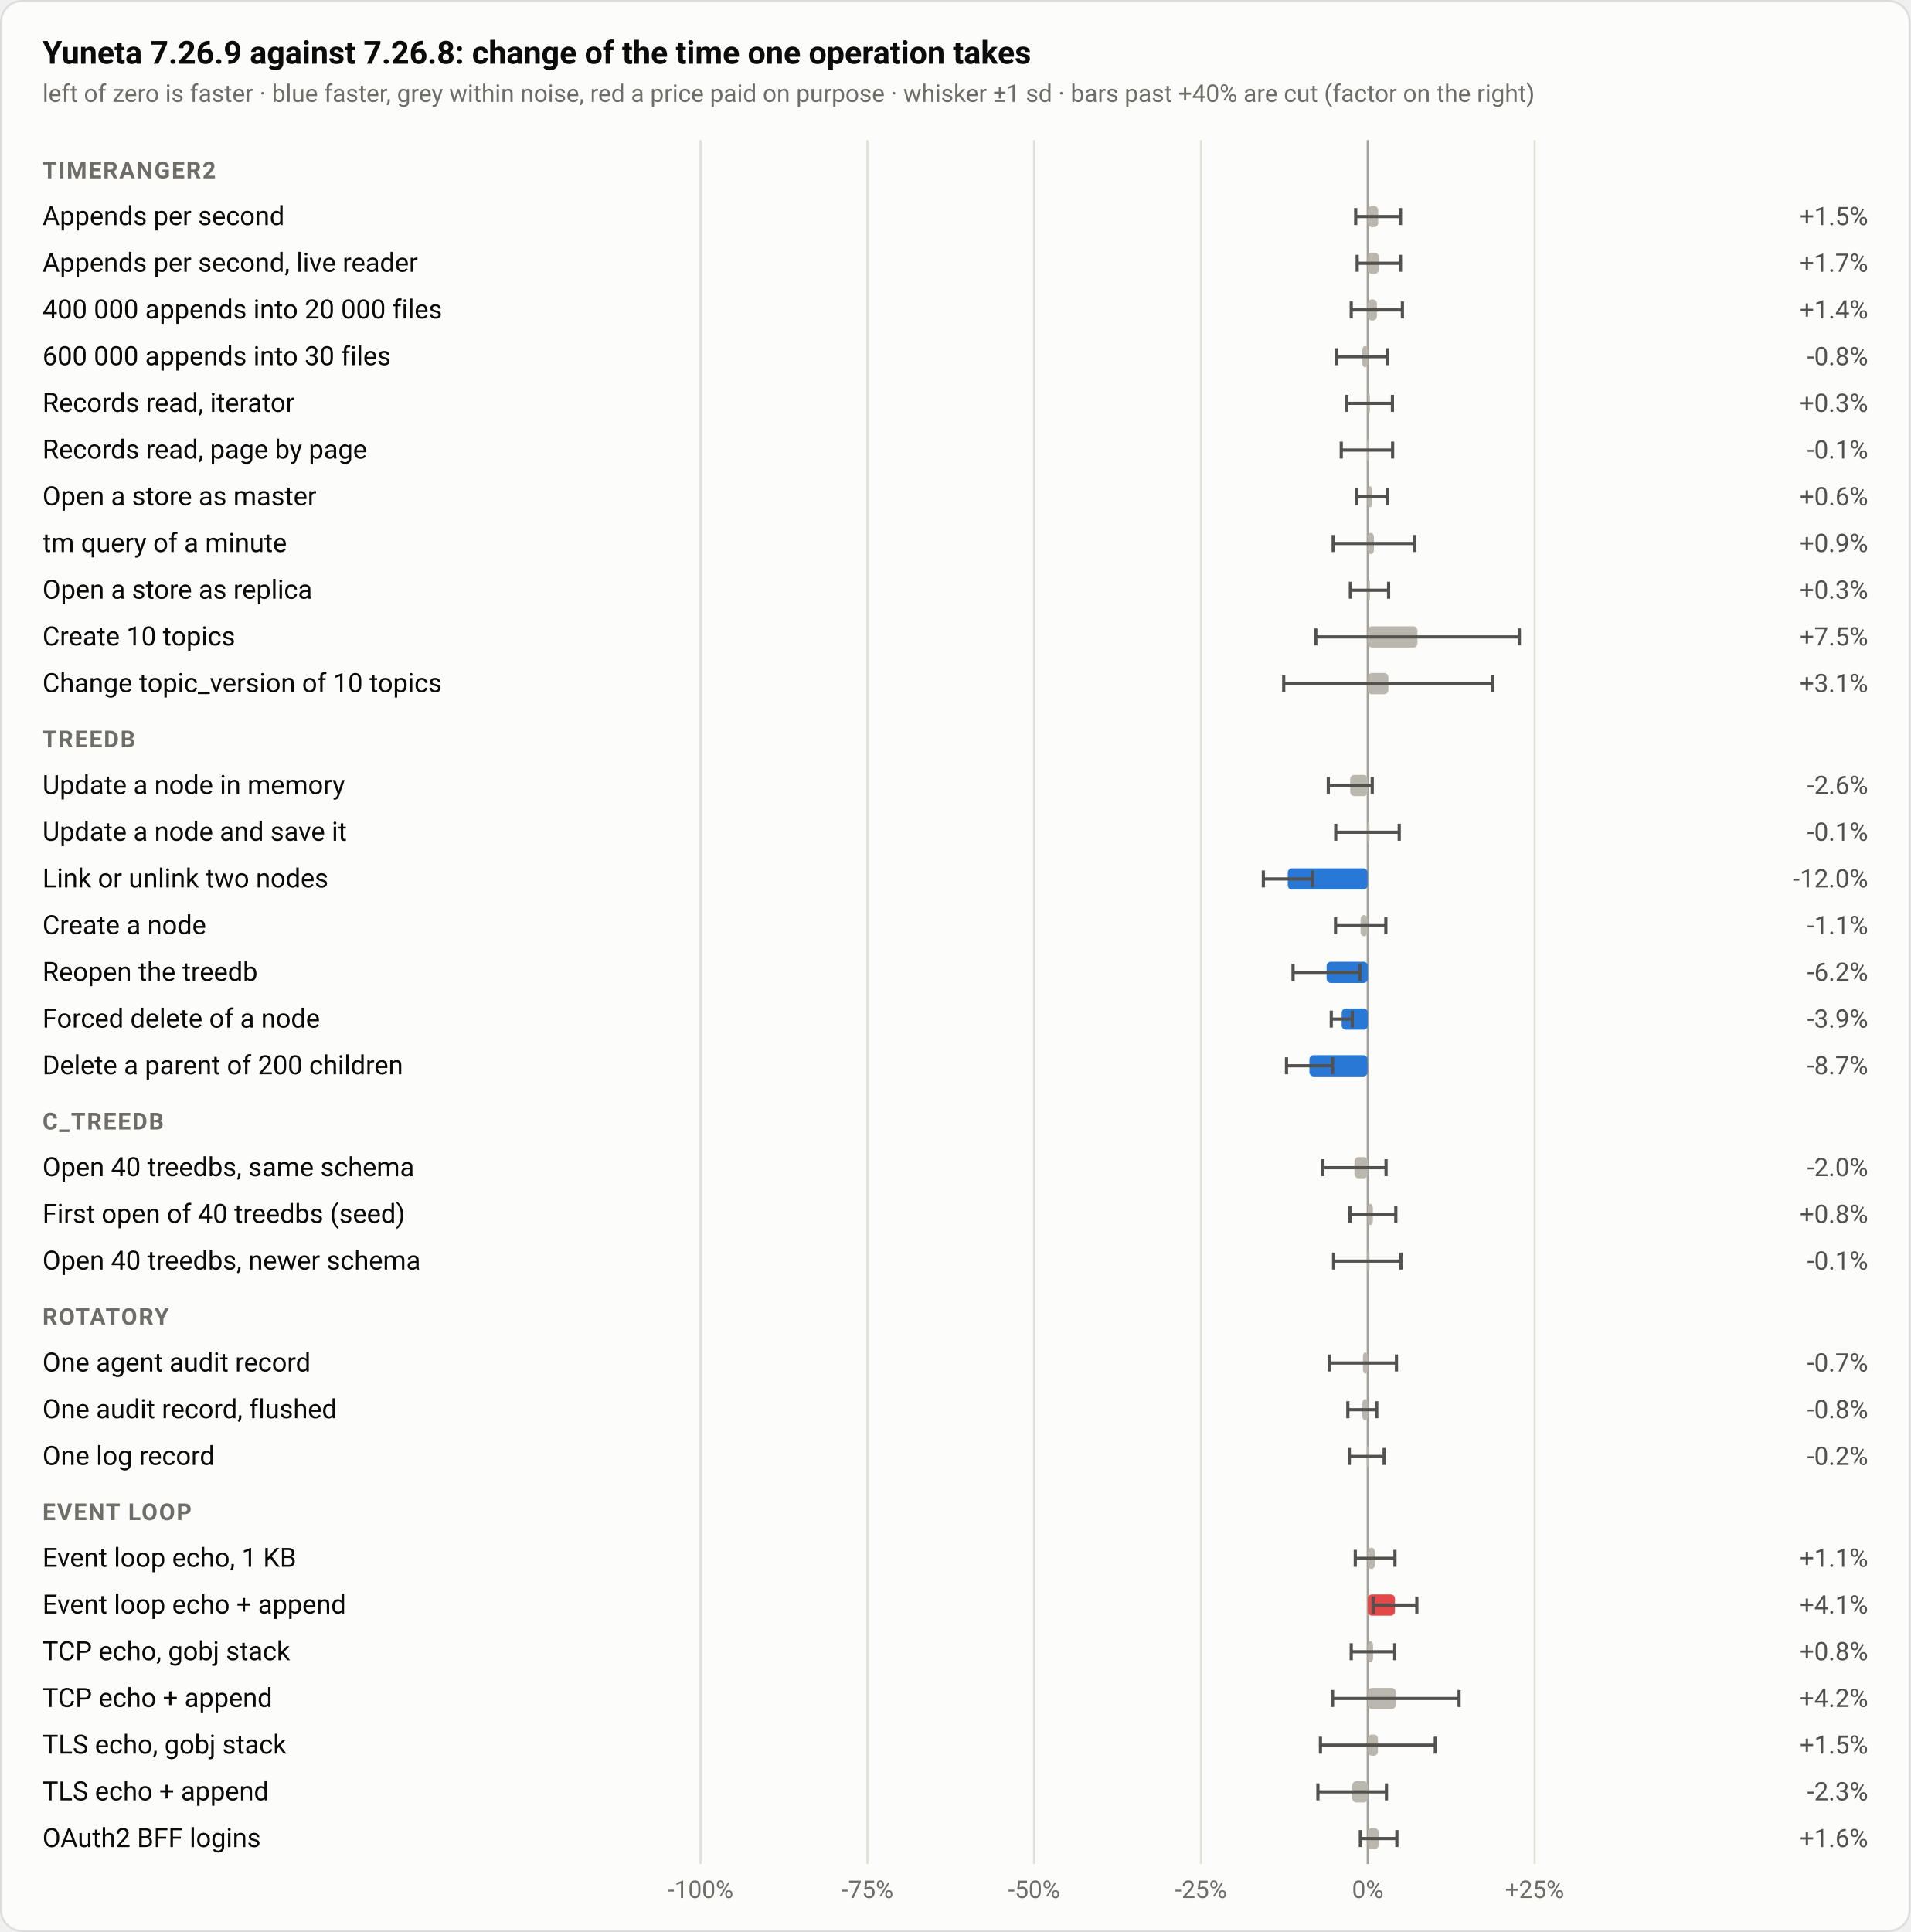
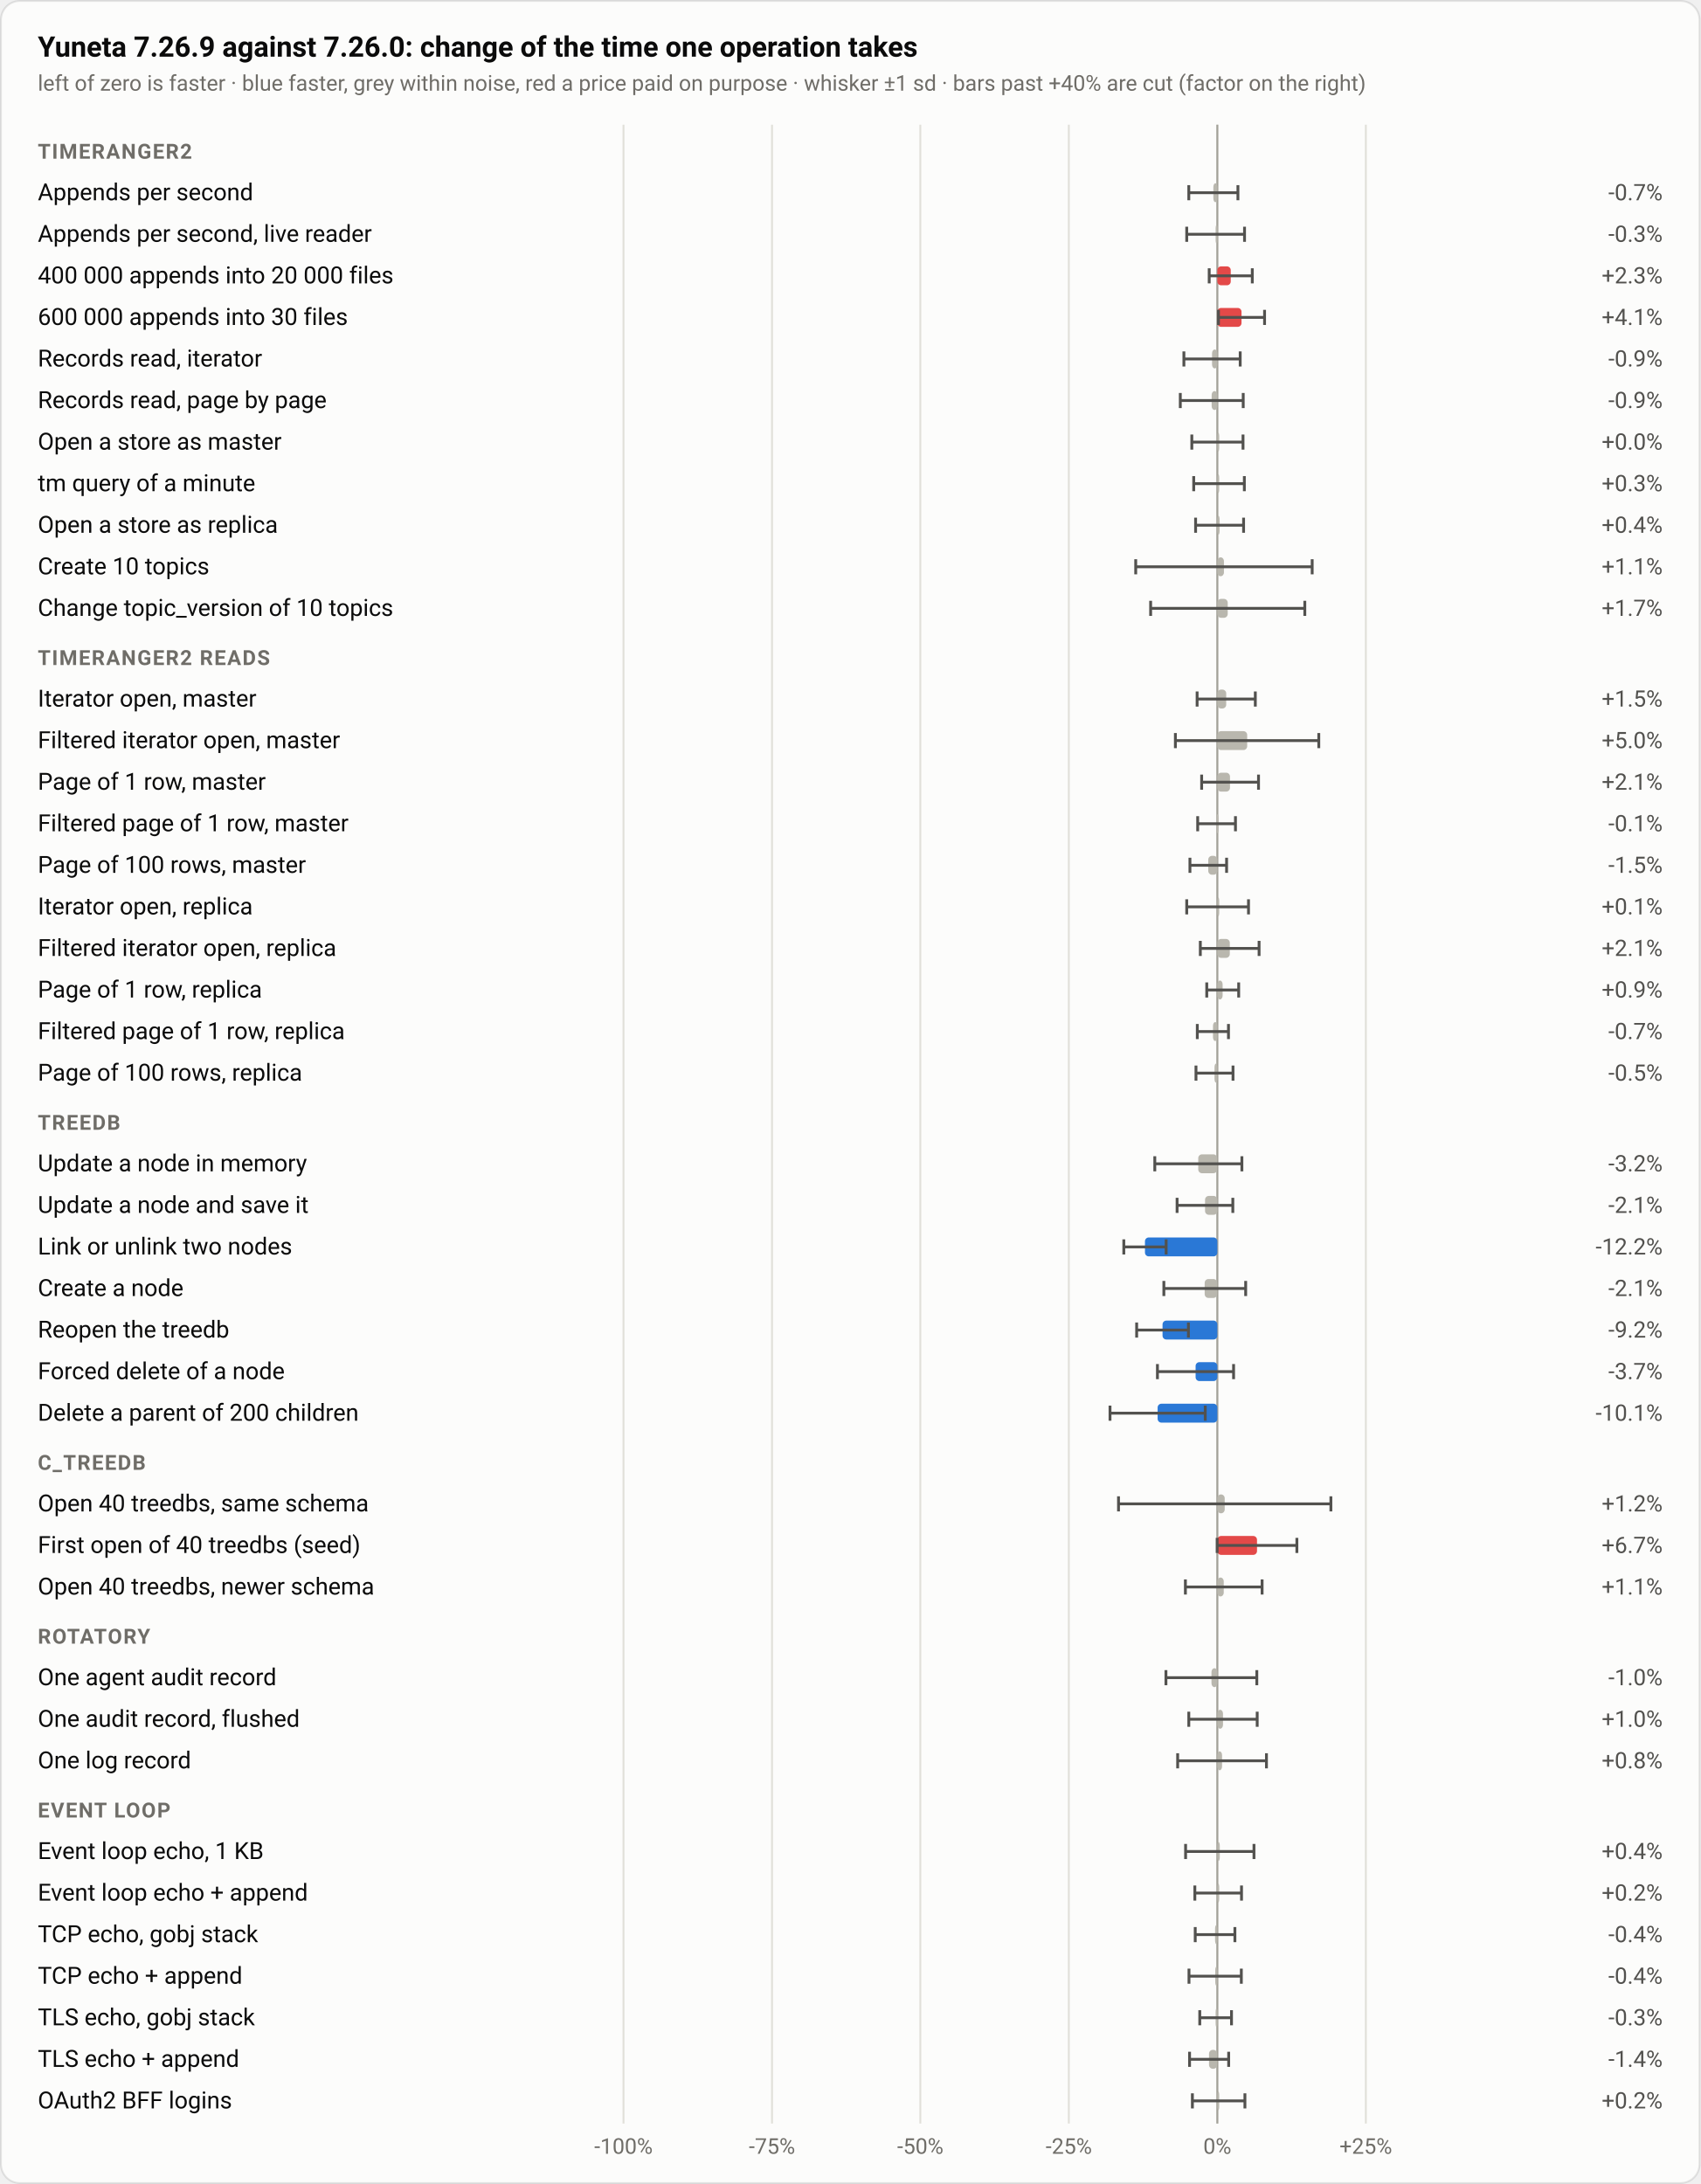
- <svg xmlns="http://www.w3.org/2000/svg" viewBox="0 0 900 910" width="900" font-family="system-ui, -apple-system, 'Segoe UI', Roboto, sans-serif" role="img" aria-label="Yuneta 7.26.9 against 7.26.8: change of the time one operation takes">
+ <svg xmlns="http://www.w3.org/2000/svg" viewBox="0 0 900 1156" width="900" font-family="system-ui, -apple-system, 'Segoe UI', Roboto, sans-serif" role="img" aria-label="Yuneta 7.26.9 against 7.26.0: change of the time one operation takes">
  <style>
  .bg { fill: #fcfcfb; stroke: rgba(11,11,11,0.10); }
  .t { fill: #0b0b0b; font-size: 15px; font-weight: 600; }
  .l { fill: #0b0b0b; font-size: 12.5px; }
  .m { fill: #6f6d68; font-size: 11.5px; }
  .g { fill: #6f6d68; font-size: 11px; font-weight: 700; letter-spacing: 0.06em; }
  .v { fill: #52514e; font-size: 12px; }
  .grid { stroke: #e1e0d9; stroke-width: 1; }
  .zero { stroke: #a3a198; stroke-width: 1; }
  .gain { fill: #2a78d6; } .price { fill: #e34948; } .noise { fill: #b9b7ae; }
  .cur { fill: #2a78d6; } .prev { fill: #9b9991; }
  .curl { stroke: #2a78d6; stroke-width: 2; fill: none; }
  .w { stroke: #52514e; stroke-width: 1.5; }
  @media (prefers-color-scheme: dark) {
    .bg { fill: #1a1a19; stroke: rgba(255,255,255,0.10); }
    .t, .l { fill: #ffffff; } .m, .g { fill: #a3a198; } .v { fill: #c3c2b7; }
    .grid { stroke: #2c2c2a; } .zero { stroke: #5c5b56; }
    .gain, .cur { fill: #3987e5; } .price { fill: #e66767; } .noise { fill: #5c5b56; } .prev { fill: #7a786f; }
    .curl { stroke: #3987e5; } .w { stroke: #c3c2b7; }
  }
</style>
-   <rect class="bg" x="0.5" y="0.5" width="899" height="909" rx="10" />
-   <text class="t" x="20" y="30">Yuneta 7.26.9 against 7.26.8: change of the time one operation takes</text>
+   <rect class="bg" x="0.5" y="0.5" width="899" height="1155" rx="10" />
+   <text class="t" x="20" y="30">Yuneta 7.26.9 against 7.26.0: change of the time one operation takes</text>
  <text class="m" x="20" y="48">left of zero is faster · blue faster, grey within noise, red a price paid on purpose · whisker ±1 sd · bars past +40% are cut (factor on the right)</text>
-   <line class="grid" x1="330.0" x2="330.0" y1="66" y2="878" />
-   <text class="m" x="330.0" y="894" text-anchor="middle">-100%</text>
-   <line class="grid" x1="408.6" x2="408.6" y1="66" y2="878" />
-   <text class="m" x="408.6" y="894" text-anchor="middle">-75%</text>
-   <line class="grid" x1="487.1" x2="487.1" y1="66" y2="878" />
-   <text class="m" x="487.1" y="894" text-anchor="middle">-50%</text>
-   <line class="grid" x1="565.7" x2="565.7" y1="66" y2="878" />
-   <text class="m" x="565.7" y="894" text-anchor="middle">-25%</text>
-   <line class="grid" x1="644.3" x2="644.3" y1="66" y2="878" />
-   <text class="m" x="644.3" y="894" text-anchor="middle">0%</text>
-   <line class="grid" x1="722.9" x2="722.9" y1="66" y2="878" />
-   <text class="m" x="722.9" y="894" text-anchor="middle">+25%</text>
-   <line class="zero" x1="644.3" x2="644.3" y1="66" y2="878" />
+   <line class="grid" x1="330.0" x2="330.0" y1="66" y2="1124" />
+   <text class="m" x="330.0" y="1140" text-anchor="middle">-100%</text>
+   <line class="grid" x1="408.6" x2="408.6" y1="66" y2="1124" />
+   <text class="m" x="408.6" y="1140" text-anchor="middle">-75%</text>
+   <line class="grid" x1="487.1" x2="487.1" y1="66" y2="1124" />
+   <text class="m" x="487.1" y="1140" text-anchor="middle">-50%</text>
+   <line class="grid" x1="565.7" x2="565.7" y1="66" y2="1124" />
+   <text class="m" x="565.7" y="1140" text-anchor="middle">-25%</text>
+   <line class="grid" x1="644.3" x2="644.3" y1="66" y2="1124" />
+   <text class="m" x="644.3" y="1140" text-anchor="middle">0%</text>
+   <line class="grid" x1="722.9" x2="722.9" y1="66" y2="1124" />
+   <text class="m" x="722.9" y="1140" text-anchor="middle">+25%</text>
+   <line class="zero" x1="644.3" x2="644.3" y1="66" y2="1124" />
  <text class="g" x="20" y="84">TIMERANGER2</text>
  <text class="l" x="20" y="106">Appends per second</text>
-   <rect class="noise" x="644.3" y="97" width="4.9" height="10" rx="2" />
-   <path class="w" d="M638.6 102 H659.7 M638.6 98 V106 M659.7 98 V106" />
-   <text class="v" x="880" y="106" text-anchor="end">+1.5%</text>
+   <rect class="noise" x="642.2" y="97" width="2.1" height="10" rx="2" />
+   <path class="w" d="M629.2 102 H655.2 M629.2 98 V106 M655.2 98 V106" />
+   <text class="v" x="880" y="106" text-anchor="end">-0.7%</text>
  <text class="l" x="20" y="128">Appends per second, live reader</text>
-   <rect class="noise" x="644.3" y="119" width="5.2" height="10" rx="2" />
-   <path class="w" d="M639.3 124 H659.7 M639.3 120 V128 M659.7 120 V128" />
-   <text class="v" x="880" y="128" text-anchor="end">+1.7%</text>
+   <rect class="noise" x="643.4" y="119" width="1.0" height="10" rx="2" />
+   <path class="w" d="M628.1 124 H658.7 M628.1 120 V128 M658.7 120 V128" />
+   <text class="v" x="880" y="128" text-anchor="end">-0.3%</text>
  <text class="l" x="20" y="150">400 000 appends into 20 000 files</text>
-   <rect class="noise" x="644.3" y="141" width="4.3" height="10" rx="2" />
-   <path class="w" d="M636.5 146 H660.6 M636.5 142 V150 M660.6 142 V150" />
-   <text class="v" x="880" y="150" text-anchor="end">+1.4%</text>
+   <rect class="price" x="644.3" y="141" width="7.1" height="10" rx="2" />
+   <path class="w" d="M640.0 146 H662.8 M640.0 142 V150 M662.8 142 V150" />
+   <text class="v" x="880" y="150" text-anchor="end">+2.3%</text>
  <text class="l" x="20" y="172">600 000 appends into 30 files</text>
-   <rect class="noise" x="641.7" y="163" width="2.6" height="10" rx="2" />
-   <path class="w" d="M629.6 168 H653.7 M629.6 164 V172 M653.7 164 V172" />
-   <text class="v" x="880" y="172" text-anchor="end">-0.8%</text>
+   <rect class="price" x="644.3" y="163" width="12.8" height="10" rx="2" />
+   <path class="w" d="M644.9 168 H669.3 M644.9 164 V172 M669.3 164 V172" />
+   <text class="v" x="880" y="172" text-anchor="end">+4.1%</text>
  <text class="l" x="20" y="194">Records read, iterator</text>
-   <rect class="noise" x="644.3" y="185" width="1.0" height="10" rx="2" />
-   <path class="w" d="M634.4 190 H655.9 M634.4 186 V194 M655.9 186 V194" />
-   <text class="v" x="880" y="194" text-anchor="end">+0.3%</text>
+   <rect class="noise" x="641.5" y="185" width="2.8" height="10" rx="2" />
+   <path class="w" d="M626.6 190 H656.4 M626.6 186 V194 M656.4 186 V194" />
+   <text class="v" x="880" y="194" text-anchor="end">-0.9%</text>
  <text class="l" x="20" y="216">Records read, page by page</text>
-   <rect class="noise" x="643.9" y="207" width="1.0" height="10" rx="2" />
-   <path class="w" d="M631.8 212 H656.0 M631.8 208 V216 M656.0 208 V216" />
-   <text class="v" x="880" y="216" text-anchor="end">-0.1%</text>
+   <rect class="noise" x="641.3" y="207" width="3.0" height="10" rx="2" />
+   <path class="w" d="M624.7 212 H658.0 M624.7 208 V216 M658.0 208 V216" />
+   <text class="v" x="880" y="216" text-anchor="end">-0.9%</text>
  <text class="l" x="20" y="238">Open a store as master</text>
-   <rect class="noise" x="644.3" y="229" width="2.0" height="10" rx="2" />
-   <path class="w" d="M639.0 234 H653.6 M639.0 230 V238 M653.6 230 V238" />
-   <text class="v" x="880" y="238" text-anchor="end">+0.6%</text>
+   <rect class="noise" x="644.3" y="229" width="1.0" height="10" rx="2" />
+   <path class="w" d="M630.8 234 H657.9 M630.8 230 V238 M657.9 230 V238" />
+   <text class="v" x="880" y="238" text-anchor="end">+0.0%</text>
  <text class="l" x="20" y="260">tm query of a minute</text>
-   <rect class="noise" x="644.3" y="251" width="2.9" height="10" rx="2" />
-   <path class="w" d="M628.0 256 H666.4 M628.0 252 V260 M666.4 252 V260" />
-   <text class="v" x="880" y="260" text-anchor="end">+0.9%</text>
+   <rect class="noise" x="644.3" y="251" width="1.0" height="10" rx="2" />
+   <path class="w" d="M631.8 256 H658.6 M631.8 252 V260 M658.6 252 V260" />
+   <text class="v" x="880" y="260" text-anchor="end">+0.3%</text>
  <text class="l" x="20" y="282">Open a store as replica</text>
-   <rect class="noise" x="644.3" y="273" width="1.0" height="10" rx="2" />
-   <path class="w" d="M636.1 278 H654.1 M636.1 274 V282 M654.1 274 V282" />
-   <text class="v" x="880" y="282" text-anchor="end">+0.3%</text>
+   <rect class="noise" x="644.3" y="273" width="1.2" height="10" rx="2" />
+   <path class="w" d="M632.8 278 H658.2 M632.8 274 V282 M658.2 274 V282" />
+   <text class="v" x="880" y="282" text-anchor="end">+0.4%</text>
  <text class="l" x="20" y="304">Create 10 topics</text>
-   <rect class="noise" x="644.3" y="295" width="23.4" height="10" rx="2" />
-   <path class="w" d="M619.8 300 H715.7 M619.8 296 V304 M715.7 296 V304" />
-   <text class="v" x="880" y="304" text-anchor="end">+7.5%</text>
+   <rect class="noise" x="644.3" y="295" width="3.5" height="10" rx="2" />
+   <path class="w" d="M601.1 300 H694.5 M601.1 296 V304 M694.5 296 V304" />
+   <text class="v" x="880" y="304" text-anchor="end">+1.1%</text>
  <text class="l" x="20" y="326">Change topic_version of 10 topics</text>
-   <rect class="noise" x="644.3" y="317" width="9.7" height="10" rx="2" />
-   <path class="w" d="M604.7 322 H703.2 M604.7 318 V326 M703.2 318 V326" />
-   <text class="v" x="880" y="326" text-anchor="end">+3.1%</text>
-   <text class="g" x="20" y="352">TREEDB</text>
-   <text class="l" x="20" y="374">Update a node in memory</text>
-   <rect class="noise" x="636.0" y="365" width="8.3" height="10" rx="2" />
-   <path class="w" d="M625.7 370 H646.4 M625.7 366 V374 M646.4 366 V374" />
-   <text class="v" x="880" y="374" text-anchor="end">-2.6%</text>
-   <text class="l" x="20" y="396">Update a node and save it</text>
-   <rect class="noise" x="644.1" y="387" width="1.0" height="10" rx="2" />
-   <path class="w" d="M629.2 392 H659.1 M629.2 388 V396 M659.1 388 V396" />
-   <text class="v" x="880" y="396" text-anchor="end">-0.1%</text>
-   <text class="l" x="20" y="418">Link or unlink two nodes</text>
-   <rect class="gain" x="606.6" y="409" width="37.6" height="10" rx="2" />
-   <path class="w" d="M595.1 414 H618.2 M595.1 410 V418 M618.2 410 V418" />
-   <text class="v" x="880" y="418" text-anchor="end">-12.0%</text>
-   <text class="l" x="20" y="440">Create a node</text>
-   <rect class="noise" x="640.9" y="431" width="3.3" height="10" rx="2" />
-   <path class="w" d="M629.1 436 H652.8 M629.1 432 V440 M652.8 432 V440" />
-   <text class="v" x="880" y="440" text-anchor="end">-1.1%</text>
-   <text class="l" x="20" y="462">Reopen the treedb</text>
-   <rect class="gain" x="624.9" y="453" width="19.4" height="10" rx="2" />
-   <path class="w" d="M609.1 458 H640.6 M609.1 454 V462 M640.6 454 V462" />
-   <text class="v" x="880" y="462" text-anchor="end">-6.2%</text>
-   <text class="l" x="20" y="484">Forced delete of a node</text>
-   <rect class="gain" x="632.0" y="475" width="12.3" height="10" rx="2" />
-   <path class="w" d="M627.1 480 H637.0 M627.1 476 V484 M637.0 476 V484" />
-   <text class="v" x="880" y="484" text-anchor="end">-3.9%</text>
-   <text class="l" x="20" y="506">Delete a parent of 200 children</text>
-   <rect class="gain" x="616.8" y="497" width="27.4" height="10" rx="2" />
-   <path class="w" d="M606.0 502 H627.7 M606.0 498 V506 M627.7 498 V506" />
-   <text class="v" x="880" y="506" text-anchor="end">-8.7%</text>
-   <text class="g" x="20" y="532">C_TREEDB</text>
-   <text class="l" x="20" y="554">Open 40 treedbs, same schema</text>
-   <rect class="noise" x="638.0" y="545" width="6.3" height="10" rx="2" />
-   <path class="w" d="M623.1 550 H652.9 M623.1 546 V554 M652.9 546 V554" />
-   <text class="v" x="880" y="554" text-anchor="end">-2.0%</text>
-   <text class="l" x="20" y="576">First open of 40 treedbs (seed)</text>
-   <rect class="noise" x="644.3" y="567" width="2.4" height="10" rx="2" />
-   <path class="w" d="M635.9 572 H657.5 M635.9 568 V576 M657.5 568 V576" />
-   <text class="v" x="880" y="576" text-anchor="end">+0.8%</text>
-   <text class="l" x="20" y="598">Open 40 treedbs, newer schema</text>
-   <rect class="noise" x="644.1" y="589" width="1.0" height="10" rx="2" />
-   <path class="w" d="M628.2 594 H659.9 M628.2 590 V598 M659.9 590 V598" />
-   <text class="v" x="880" y="598" text-anchor="end">-0.1%</text>
-   <text class="g" x="20" y="624">ROTATORY</text>
-   <text class="l" x="20" y="646">One agent audit record</text>
-   <rect class="noise" x="642.0" y="637" width="2.3" height="10" rx="2" />
-   <path class="w" d="M626.2 642 H657.8 M626.2 638 V646 M657.8 638 V646" />
-   <text class="v" x="880" y="646" text-anchor="end">-0.7%</text>
-   <text class="l" x="20" y="668">One audit record, flushed</text>
-   <rect class="noise" x="641.7" y="659" width="2.6" height="10" rx="2" />
-   <path class="w" d="M634.9 664 H648.5 M634.9 660 V668 M648.5 660 V668" />
-   <text class="v" x="880" y="668" text-anchor="end">-0.8%</text>
-   <text class="l" x="20" y="690">One log record</text>
-   <rect class="noise" x="643.8" y="681" width="1.0" height="10" rx="2" />
-   <path class="w" d="M635.6 686 H652.0 M635.6 682 V690 M652.0 682 V690" />
-   <text class="v" x="880" y="690" text-anchor="end">-0.2%</text>
-   <text class="g" x="20" y="716">EVENT LOOP</text>
-   <text class="l" x="20" y="738">Event loop echo, 1 KB</text>
-   <rect class="noise" x="644.3" y="729" width="3.4" height="10" rx="2" />
-   <path class="w" d="M638.4 734 H657.1 M638.4 730 V738 M657.1 730 V738" />
-   <text class="v" x="880" y="738" text-anchor="end">+1.1%</text>
-   <text class="l" x="20" y="760">Event loop echo + append</text>
-   <rect class="price" x="644.3" y="751" width="12.8" height="10" rx="2" />
-   <path class="w" d="M646.8 756 H667.4 M646.8 752 V760 M667.4 752 V760" />
-   <text class="v" x="880" y="760" text-anchor="end">+4.1%</text>
-   <text class="l" x="20" y="782">TCP echo, gobj stack</text>
-   <rect class="noise" x="644.3" y="773" width="2.5" height="10" rx="2" />
-   <path class="w" d="M636.5 778 H657.0 M636.5 774 V782 M657.0 774 V782" />
-   <text class="v" x="880" y="782" text-anchor="end">+0.8%</text>
-   <text class="l" x="20" y="804">TCP echo + append</text>
-   <rect class="noise" x="644.3" y="795" width="13.2" height="10" rx="2" />
-   <path class="w" d="M627.7 800 H687.3 M627.7 796 V804 M687.3 796 V804" />
-   <text class="v" x="880" y="804" text-anchor="end">+4.2%</text>
-   <text class="l" x="20" y="826">TLS echo, gobj stack</text>
-   <rect class="noise" x="644.3" y="817" width="4.8" height="10" rx="2" />
-   <path class="w" d="M622.0 822 H676.1 M622.0 818 V826 M676.1 818 V826" />
-   <text class="v" x="880" y="826" text-anchor="end">+1.5%</text>
-   <text class="l" x="20" y="848">TLS echo + append</text>
-   <rect class="noise" x="637.0" y="839" width="7.3" height="10" rx="2" />
-   <path class="w" d="M620.8 844 H653.1 M620.8 840 V848 M653.1 840 V848" />
-   <text class="v" x="880" y="848" text-anchor="end">-2.3%</text>
-   <text class="l" x="20" y="870">OAuth2 BFF logins</text>
-   <rect class="noise" x="644.3" y="861" width="5.1" height="10" rx="2" />
-   <path class="w" d="M640.8 866 H658.0 M640.8 862 V870 M658.0 862 V870" />
-   <text class="v" x="880" y="870" text-anchor="end">+1.6%</text>
+   <rect class="noise" x="644.3" y="317" width="5.5" height="10" rx="2" />
+   <path class="w" d="M609.0 322 H690.6 M609.0 318 V326 M690.6 318 V326" />
+   <text class="v" x="880" y="326" text-anchor="end">+1.7%</text>
+   <text class="g" x="20" y="352">TIMERANGER2 READS</text>
+   <text class="l" x="20" y="374">Iterator open, master</text>
+   <rect class="noise" x="644.3" y="365" width="4.7" height="10" rx="2" />
+   <path class="w" d="M633.6 370 H664.4 M633.6 366 V374 M664.4 366 V374" />
+   <text class="v" x="880" y="374" text-anchor="end">+1.5%</text>
+   <text class="l" x="20" y="396">Filtered iterator open, master</text>
+   <rect class="noise" x="644.3" y="387" width="15.8" height="10" rx="2" />
+   <path class="w" d="M622.1 392 H698.0 M622.1 388 V396 M698.0 388 V396" />
+   <text class="v" x="880" y="396" text-anchor="end">+5.0%</text>
+   <text class="l" x="20" y="418">Page of 1 row, master</text>
+   <rect class="noise" x="644.3" y="409" width="6.7" height="10" rx="2" />
+   <path class="w" d="M636.0 414 H666.1 M636.0 410 V418 M666.1 410 V418" />
+   <text class="v" x="880" y="418" text-anchor="end">+2.1%</text>
+   <text class="l" x="20" y="440">Filtered page of 1 row, master</text>
+   <rect class="noise" x="643.9" y="431" width="1.0" height="10" rx="2" />
+   <path class="w" d="M633.9 436 H653.9 M633.9 432 V440 M653.9 432 V440" />
+   <text class="v" x="880" y="440" text-anchor="end">-0.1%</text>
+   <text class="l" x="20" y="462">Page of 100 rows, master</text>
+   <rect class="noise" x="639.5" y="453" width="4.8" height="10" rx="2" />
+   <path class="w" d="M629.8 458 H649.2 M629.8 454 V462 M649.2 454 V462" />
+   <text class="v" x="880" y="462" text-anchor="end">-1.5%</text>
+   <text class="l" x="20" y="484">Iterator open, replica</text>
+   <rect class="noise" x="644.3" y="475" width="1.0" height="10" rx="2" />
+   <path class="w" d="M628.1 480 H660.8 M628.1 476 V484 M660.8 476 V484" />
+   <text class="v" x="880" y="484" text-anchor="end">+0.1%</text>
+   <text class="l" x="20" y="506">Filtered iterator open, replica</text>
+   <rect class="noise" x="644.3" y="497" width="6.6" height="10" rx="2" />
+   <path class="w" d="M635.3 502 H666.4 M635.3 498 V506 M666.4 498 V506" />
+   <text class="v" x="880" y="506" text-anchor="end">+2.1%</text>
+   <text class="l" x="20" y="528">Page of 1 row, replica</text>
+   <rect class="noise" x="644.3" y="519" width="2.8" height="10" rx="2" />
+   <path class="w" d="M638.7 524 H655.6 M638.7 520 V528 M655.6 520 V528" />
+   <text class="v" x="880" y="528" text-anchor="end">+0.9%</text>
+   <text class="l" x="20" y="550">Filtered page of 1 row, replica</text>
+   <rect class="noise" x="642.0" y="541" width="2.3" height="10" rx="2" />
+   <path class="w" d="M633.7 546 H650.2 M633.7 542 V550 M650.2 542 V550" />
+   <text class="v" x="880" y="550" text-anchor="end">-0.7%</text>
+   <text class="l" x="20" y="572">Page of 100 rows, replica</text>
+   <rect class="noise" x="642.8" y="563" width="1.5" height="10" rx="2" />
+   <path class="w" d="M633.0 568 H652.6 M633.0 564 V572 M652.6 564 V572" />
+   <text class="v" x="880" y="572" text-anchor="end">-0.5%</text>
+   <text class="g" x="20" y="598">TREEDB</text>
+   <text class="l" x="20" y="620">Update a node in memory</text>
+   <rect class="noise" x="634.2" y="611" width="10.0" height="10" rx="2" />
+   <path class="w" d="M611.2 616 H657.3 M611.2 612 V620 M657.3 612 V620" />
+   <text class="v" x="880" y="620" text-anchor="end">-3.2%</text>
+   <text class="l" x="20" y="642">Update a node and save it</text>
+   <rect class="noise" x="637.8" y="633" width="6.5" height="10" rx="2" />
+   <path class="w" d="M623.0 638 H652.5 M623.0 634 V642 M652.5 634 V642" />
+   <text class="v" x="880" y="642" text-anchor="end">-2.1%</text>
+   <text class="l" x="20" y="664">Link or unlink two nodes</text>
+   <rect class="gain" x="606.0" y="655" width="38.3" height="10" rx="2" />
+   <path class="w" d="M594.8 660 H617.2 M594.8 656 V664 M617.2 656 V664" />
+   <text class="v" x="880" y="664" text-anchor="end">-12.2%</text>
+   <text class="l" x="20" y="686">Create a node</text>
+   <rect class="noise" x="637.6" y="677" width="6.6" height="10" rx="2" />
+   <path class="w" d="M616.0 682 H659.3 M616.0 678 V686 M659.3 678 V686" />
+   <text class="v" x="880" y="686" text-anchor="end">-2.1%</text>
+   <text class="l" x="20" y="708">Reopen the treedb</text>
+   <rect class="gain" x="615.3" y="699" width="29.0" height="10" rx="2" />
+   <path class="w" d="M601.6 704 H629.0 M601.6 700 V708 M629.0 700 V708" />
+   <text class="v" x="880" y="708" text-anchor="end">-9.2%</text>
+   <text class="l" x="20" y="730">Forced delete of a node</text>
+   <rect class="gain" x="632.8" y="721" width="11.5" height="10" rx="2" />
+   <path class="w" d="M612.6 726 H652.9 M612.6 722 V730 M652.9 722 V730" />
+   <text class="v" x="880" y="730" text-anchor="end">-3.7%</text>
+   <text class="l" x="20" y="752">Delete a parent of 200 children</text>
+   <rect class="gain" x="612.7" y="743" width="31.6" height="10" rx="2" />
+   <path class="w" d="M587.5 748 H637.9 M587.5 744 V752 M637.9 744 V752" />
+   <text class="v" x="880" y="752" text-anchor="end">-10.1%</text>
+   <text class="g" x="20" y="778">C_TREEDB</text>
+   <text class="l" x="20" y="800">Open 40 treedbs, same schema</text>
+   <rect class="noise" x="644.3" y="791" width="3.9" height="10" rx="2" />
+   <path class="w" d="M592.0 796 H704.4 M592.0 792 V800 M704.4 792 V800" />
+   <text class="v" x="880" y="800" text-anchor="end">+1.2%</text>
+   <text class="l" x="20" y="822">First open of 40 treedbs (seed)</text>
+   <rect class="price" x="644.3" y="813" width="21.0" height="10" rx="2" />
+   <path class="w" d="M644.2 818 H686.4 M644.2 814 V822 M686.4 814 V822" />
+   <text class="v" x="880" y="822" text-anchor="end">+6.7%</text>
+   <text class="l" x="20" y="844">Open 40 treedbs, newer schema</text>
+   <rect class="noise" x="644.3" y="835" width="3.4" height="10" rx="2" />
+   <path class="w" d="M627.4 840 H668.0 M627.4 836 V844 M668.0 836 V844" />
+   <text class="v" x="880" y="844" text-anchor="end">+1.1%</text>
+   <text class="g" x="20" y="870">ROTATORY</text>
+   <text class="l" x="20" y="892">One agent audit record</text>
+   <rect class="noise" x="641.2" y="883" width="3.1" height="10" rx="2" />
+   <path class="w" d="M617.1 888 H665.2 M617.1 884 V892 M665.2 884 V892" />
+   <text class="v" x="880" y="892" text-anchor="end">-1.0%</text>
+   <text class="l" x="20" y="914">One audit record, flushed</text>
+   <rect class="noise" x="644.3" y="905" width="3.0" height="10" rx="2" />
+   <path class="w" d="M629.2 910 H665.4 M629.2 906 V914 M665.4 906 V914" />
+   <text class="v" x="880" y="914" text-anchor="end">+1.0%</text>
+   <text class="l" x="20" y="936">One log record</text>
+   <rect class="noise" x="644.3" y="927" width="2.5" height="10" rx="2" />
+   <path class="w" d="M623.3 932 H670.3 M623.3 928 V936 M670.3 928 V936" />
+   <text class="v" x="880" y="936" text-anchor="end">+0.8%</text>
+   <text class="g" x="20" y="962">EVENT LOOP</text>
+   <text class="l" x="20" y="984">Event loop echo, 1 KB</text>
+   <rect class="noise" x="644.3" y="975" width="1.3" height="10" rx="2" />
+   <path class="w" d="M627.5 980 H663.7 M627.5 976 V984 M663.7 976 V984" />
+   <text class="v" x="880" y="984" text-anchor="end">+0.4%</text>
+   <text class="l" x="20" y="1006">Event loop echo + append</text>
+   <rect class="noise" x="644.3" y="997" width="1.0" height="10" rx="2" />
+   <path class="w" d="M632.4 1002 H657.1 M632.4 998 V1006 M657.1 998 V1006" />
+   <text class="v" x="880" y="1006" text-anchor="end">+0.2%</text>
+   <text class="l" x="20" y="1028">TCP echo, gobj stack</text>
+   <rect class="noise" x="643.1" y="1019" width="1.2" height="10" rx="2" />
+   <path class="w" d="M632.6 1024 H653.6 M632.6 1020 V1028 M653.6 1020 V1028" />
+   <text class="v" x="880" y="1028" text-anchor="end">-0.4%</text>
+   <text class="l" x="20" y="1050">TCP echo + append</text>
+   <rect class="noise" x="643.2" y="1041" width="1.1" height="10" rx="2" />
+   <path class="w" d="M629.3 1046 H657.0 M629.3 1042 V1050 M657.0 1042 V1050" />
+   <text class="v" x="880" y="1050" text-anchor="end">-0.4%</text>
+   <text class="l" x="20" y="1072">TLS echo, gobj stack</text>
+   <rect class="noise" x="643.4" y="1063" width="1.0" height="10" rx="2" />
+   <path class="w" d="M635.0 1068 H651.8 M635.0 1064 V1072 M651.8 1064 V1072" />
+   <text class="v" x="880" y="1072" text-anchor="end">-0.3%</text>
+   <text class="l" x="20" y="1094">TLS echo + append</text>
+   <rect class="noise" x="639.9" y="1085" width="4.3" height="10" rx="2" />
+   <path class="w" d="M629.6 1090 H650.3 M629.6 1086 V1094 M650.3 1086 V1094" />
+   <text class="v" x="880" y="1094" text-anchor="end">-1.4%</text>
+   <text class="l" x="20" y="1116">OAuth2 BFF logins</text>
+   <rect class="noise" x="644.3" y="1107" width="1.0" height="10" rx="2" />
+   <path class="w" d="M631.1 1112 H658.9 M631.1 1108 V1116 M658.9 1108 V1116" />
+   <text class="v" x="880" y="1116" text-anchor="end">+0.2%</text>
</svg>
